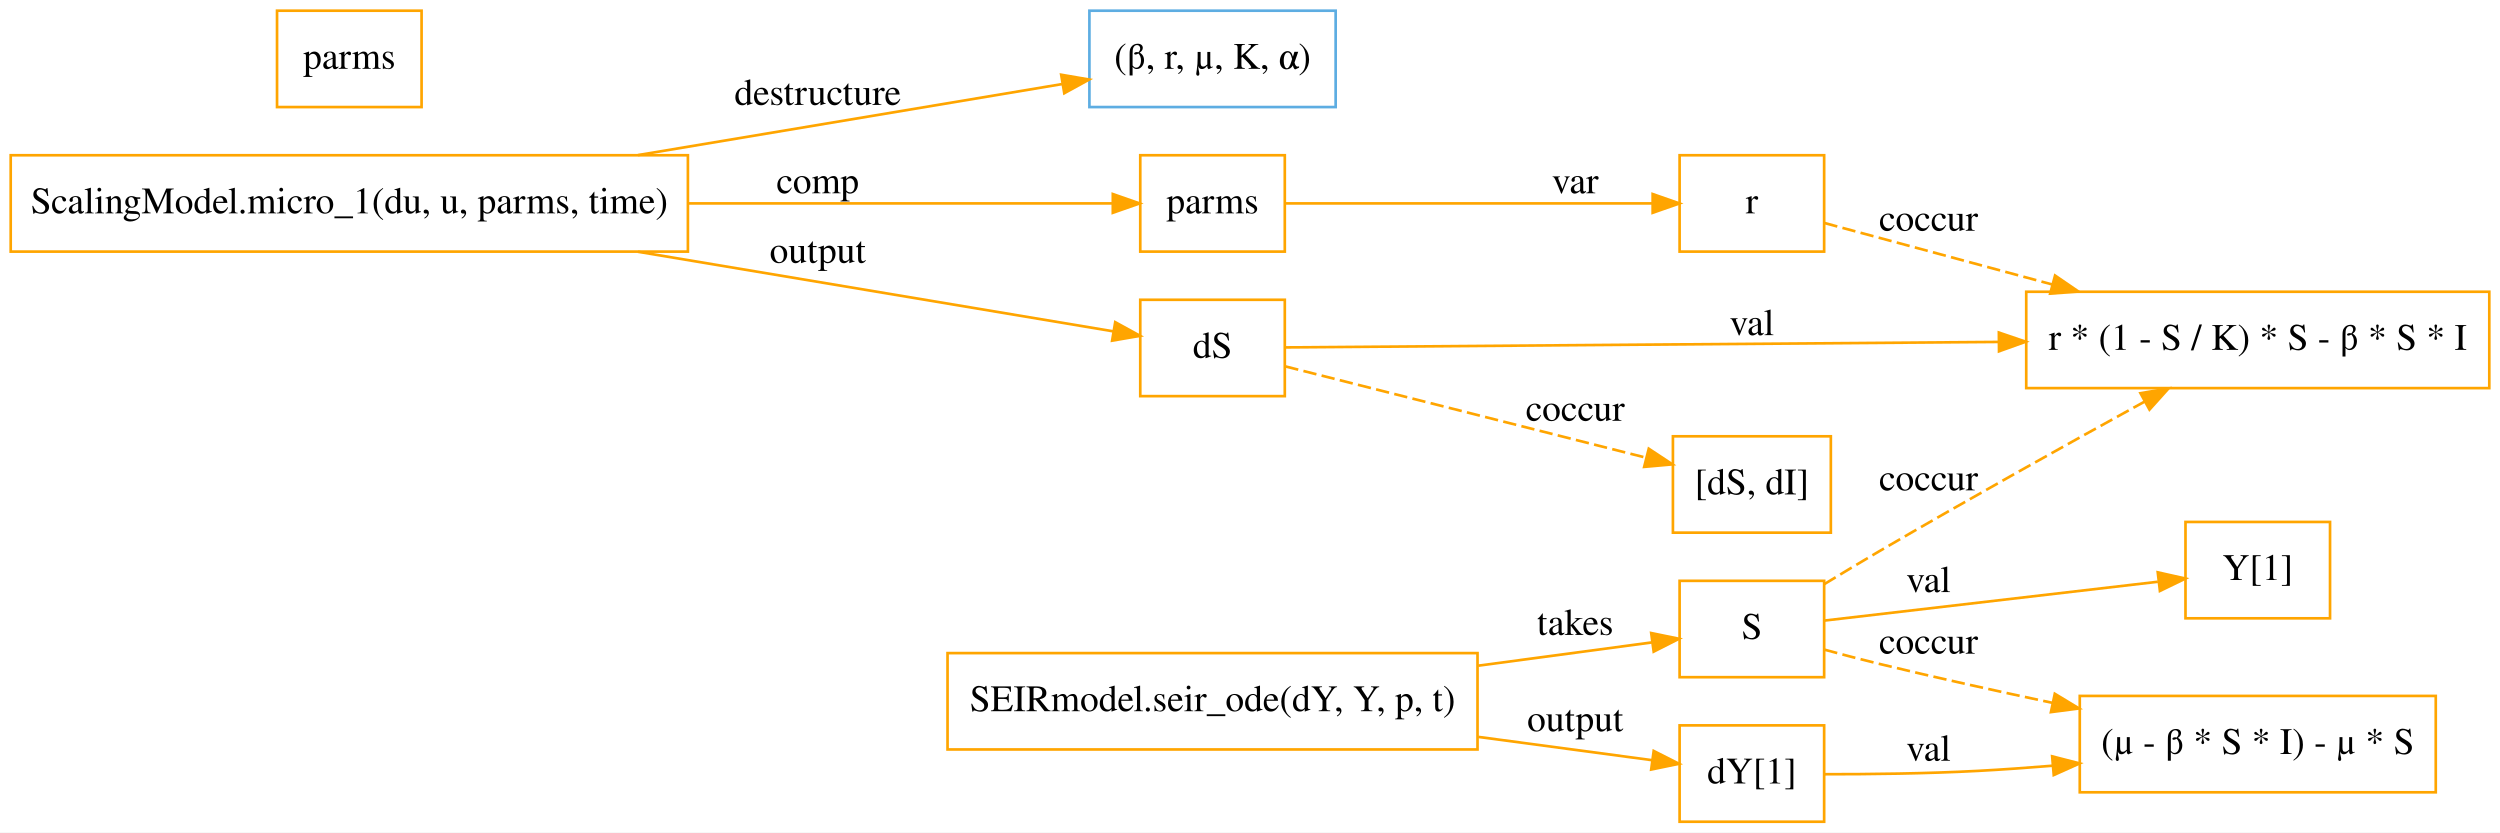
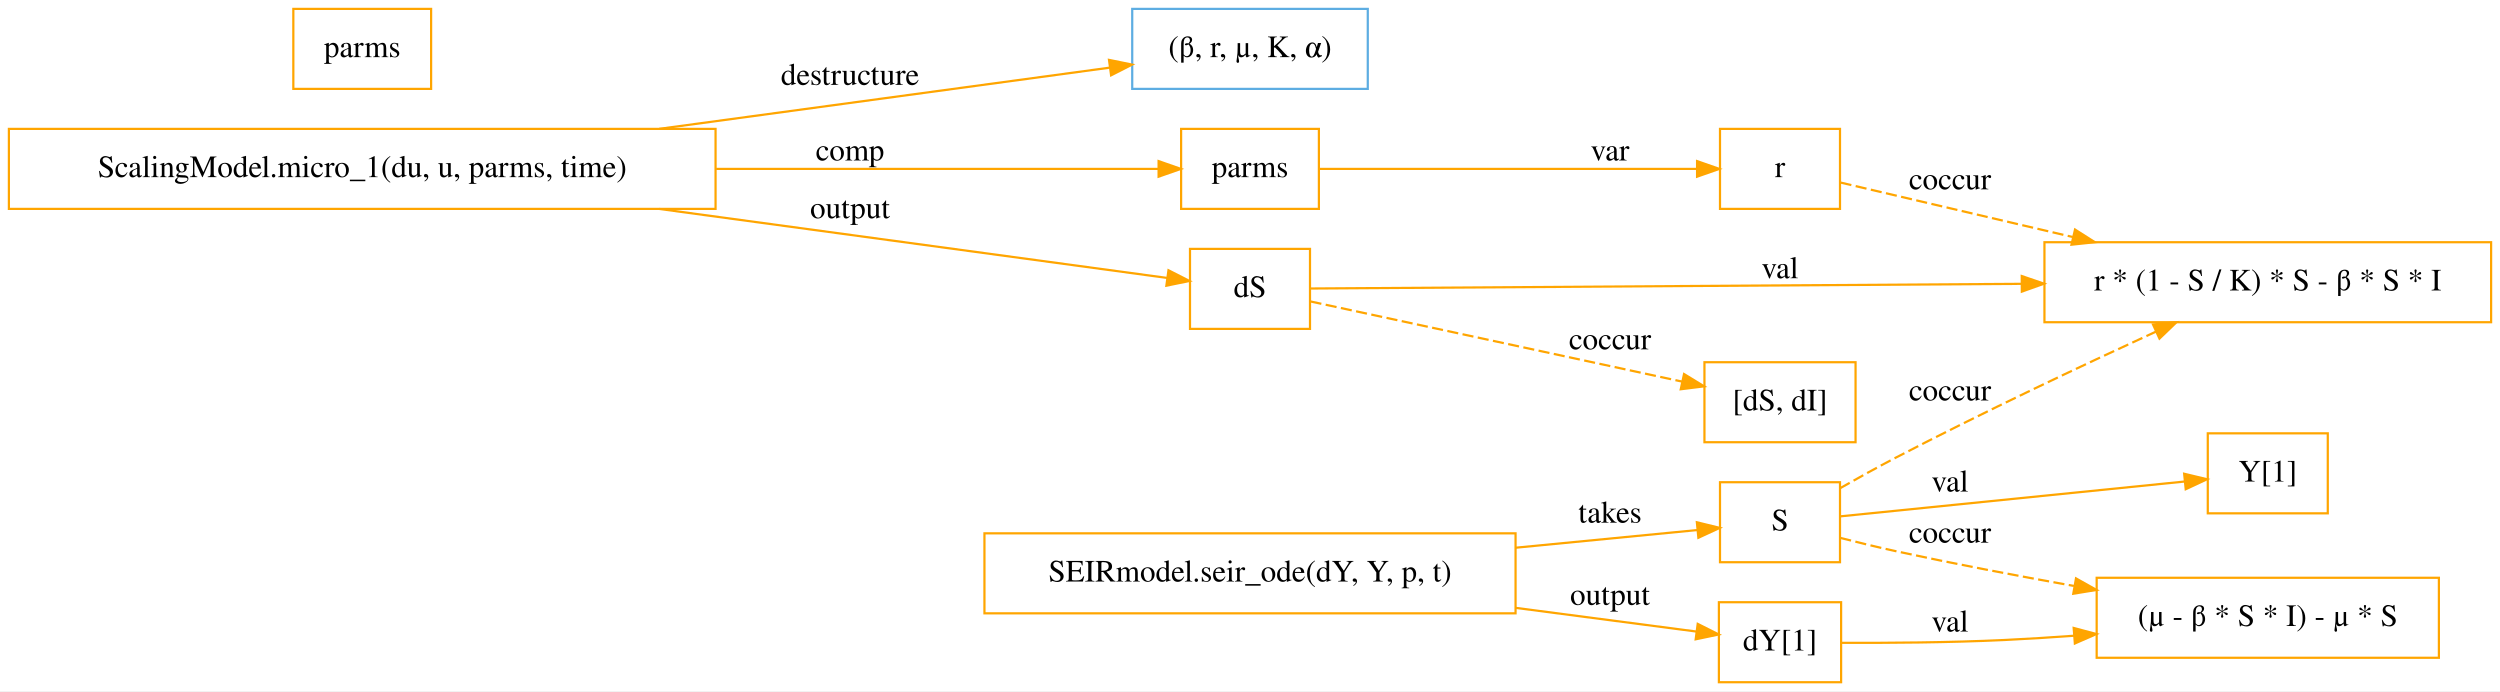
- <svg xmlns="http://www.w3.org/2000/svg" width="934pt" height="311pt" viewBox="0.00 0.00 934.00 311.00">
+ <svg xmlns="http://www.w3.org/2000/svg" width="1125pt" height="311pt" viewBox="0.00 0.00 1125.00 311.00">
  <g id="graph0" class="graph" transform="scale(1 1) rotate(0) translate(4 307)">
-     <polygon fill="#ffffff" stroke="transparent" points="-4,4 -4,-307 930,-307 930,4 -4,4" />
+     <polygon fill="white" stroke="none" points="-4,4 -4,-307 1121,-307 1121,4 -4,4" />
    <g id="node1" class="node">
-       <polygon fill="none" stroke="#5dade2" points="495,-303 403,-303 403,-267 495,-267 495,-303" />
-       <text text-anchor="middle" x="449" y="-281.3" font-family="Times,serif" font-size="14.00" fill="#000000">(β, r, μ, K, α)</text>
+       <polygon fill="none" stroke="#5dade2" points="611.5,-303 505.5,-303 505.5,-267 611.5,-267 611.5,-303" />
+       <text text-anchor="middle" x="558.5" y="-281.3" font-family="Times,serif" font-size="14.00">(β, r, μ, K, α)</text>
    </g>
    <g id="node2" class="node">
-       <polygon fill="none" stroke="#ffa500" points="153.5,-303 99.5,-303 99.5,-267 153.5,-267 153.5,-303" />
-       <text text-anchor="middle" x="126.5" y="-281.3" font-family="Times,serif" font-size="14.00" fill="#000000">parms</text>
+       <polygon fill="none" stroke="orange" points="190,-303 128,-303 128,-267 190,-267 190,-303" />
+       <text text-anchor="middle" x="159" y="-281.3" font-family="Times,serif" font-size="14.00">parms</text>
    </g>
    <g id="node3" class="node">
-       <polygon fill="none" stroke="#ffa500" points="476,-249 422,-249 422,-213 476,-213 476,-249" />
-       <text text-anchor="middle" x="449" y="-227.3" font-family="Times,serif" font-size="14.00" fill="#000000">parms</text>
+       <polygon fill="none" stroke="orange" points="589.5,-249 527.5,-249 527.5,-213 589.5,-213 589.5,-249" />
+       <text text-anchor="middle" x="558.5" y="-227.3" font-family="Times,serif" font-size="14.00">parms</text>
    </g>
    <g id="node4" class="node">
-       <polygon fill="none" stroke="#ffa500" points="677.5,-249 623.5,-249 623.5,-213 677.5,-213 677.5,-249" />
-       <text text-anchor="middle" x="650.5" y="-227.3" font-family="Times,serif" font-size="14.00" fill="#000000">r</text>
+       <polygon fill="none" stroke="orange" points="824,-249 770,-249 770,-213 824,-213 824,-249" />
+       <text text-anchor="middle" x="797" y="-227.3" font-family="Times,serif" font-size="14.00">r</text>
    </g>
    <g id="edge1" class="edge">
-       <path fill="none" stroke="#ffa500" d="M476.175,-231C511.577,-231 573.627,-231 613.354,-231" />
-       <polygon fill="#ffa500" stroke="#ffa500" points="613.434,-234.5 623.434,-231 613.434,-227.5 613.434,-234.5" />
-       <text text-anchor="middle" x="584.5" y="-234.8" font-family="Times,serif" font-size="14.00" fill="#000000">var</text>
+       <path fill="none" stroke="orange" d="M589.934,-231C633.337,-231 712.899,-231 759.44,-231" />
+       <polygon fill="orange" stroke="orange" points="759.683,-234.5 769.683,-231 759.683,-227.5 759.683,-234.5" />
+       <text text-anchor="middle" x="720.5" y="-234.8" font-family="Times,serif" font-size="14.00">var</text>
    </g>
    <g id="node6" class="node">
-       <polygon fill="none" stroke="#ffa500" points="926,-198 753,-198 753,-162 926,-162 926,-198" />
-       <text text-anchor="middle" x="839.5" y="-176.3" font-family="Times,serif" font-size="14.00" fill="#000000">r * (1 - S / K) * S - β * S * I</text>
+       <polygon fill="none" stroke="orange" points="1117,-198 916,-198 916,-162 1117,-162 1117,-198" />
+       <text text-anchor="middle" x="1016.5" y="-176.3" font-family="Times,serif" font-size="14.00">r * (1 - S / K) * S - β * S * I</text>
    </g>
    <g id="edge10" class="edge">
-       <path fill="none" stroke="#ffa500" stroke-dasharray="5,2" d="M677.579,-223.693C699.868,-217.679 732.598,-208.847 762.809,-200.695" />
-       <polygon fill="#ffa500" stroke="#ffa500" points="763.77,-204.06 772.512,-198.076 761.946,-197.302 763.77,-204.06" />
-       <text text-anchor="middle" x="716.5" y="-220.8" font-family="Times,serif" font-size="14.00" fill="#000000">coccur</text>
+       <path fill="none" stroke="orange" stroke-dasharray="5,2" d="M824.236,-224.848C850.165,-218.768 891.276,-209.128 928.75,-200.341" />
+       <polygon fill="orange" stroke="orange" points="929.759,-203.7 938.696,-198.009 928.161,-196.885 929.759,-203.7" />
+       <text text-anchor="middle" x="873.5" y="-221.8" font-family="Times,serif" font-size="14.00">coccur</text>
    </g>
    <g id="node5" class="node">
-       <polygon fill="none" stroke="#ffa500" points="476,-195 422,-195 422,-159 476,-159 476,-195" />
-       <text text-anchor="middle" x="449" y="-173.3" font-family="Times,serif" font-size="14.00" fill="#000000">dS</text>
+       <polygon fill="none" stroke="orange" points="585.5,-195 531.5,-195 531.5,-159 585.5,-159 585.5,-195" />
+       <text text-anchor="middle" x="558.5" y="-173.3" font-family="Times,serif" font-size="14.00">dS</text>
    </g>
    <g id="edge2" class="edge">
-       <path fill="none" stroke="#ffa500" d="M476.149,-177.209C530.442,-177.626 654.739,-178.581 742.794,-179.257" />
-       <polygon fill="#ffa500" stroke="#ffa500" points="742.78,-182.757 752.807,-179.334 742.834,-175.757 742.78,-182.757" />
-       <text text-anchor="middle" x="650.5" y="-181.8" font-family="Times,serif" font-size="14.00" fill="#000000">val</text>
+       <path fill="none" stroke="orange" d="M585.654,-177.172C646.337,-177.571 799.609,-178.58 905.694,-179.278" />
+       <polygon fill="orange" stroke="orange" points="905.786,-182.778 915.809,-179.344 905.832,-175.778 905.786,-182.778" />
+       <text text-anchor="middle" x="797" y="-181.8" font-family="Times,serif" font-size="14.00">val</text>
    </g>
    <g id="node7" class="node">
-       <polygon fill="none" stroke="#ffa500" points="680,-144 621,-144 621,-108 680,-108 680,-144" />
-       <text text-anchor="middle" x="650.5" y="-122.3" font-family="Times,serif" font-size="14.00" fill="#000000">[dS, dI]</text>
+       <polygon fill="none" stroke="orange" points="831,-144 763,-144 763,-108 831,-108 831,-144" />
+       <text text-anchor="middle" x="797" y="-122.3" font-family="Times,serif" font-size="14.00">[dS, dI]</text>
    </g>
    <g id="edge12" class="edge">
-       <path fill="none" stroke="#ffa500" stroke-dasharray="5,2" d="M476.175,-170.122C510.861,-161.343 571.13,-146.089 610.919,-136.018" />
-       <polygon fill="#ffa500" stroke="#ffa500" points="611.978,-139.36 620.814,-133.514 610.261,-132.574 611.978,-139.36" />
-       <text text-anchor="middle" x="584.5" y="-149.8" font-family="Times,serif" font-size="14.00" fill="#000000">coccur</text>
+       <path fill="none" stroke="orange" stroke-dasharray="5,2" d="M585.713,-171.347C626.134,-162.631 704.101,-145.818 752.904,-135.293" />
+       <polygon fill="orange" stroke="orange" points="753.814,-138.678 762.851,-133.148 752.338,-131.835 753.814,-138.678" />
+       <text text-anchor="middle" x="720.5" y="-149.8" font-family="Times,serif" font-size="14.00">coccur</text>
    </g>
    <g id="node8" class="node">
-       <polygon fill="none" stroke="#ffa500" points="253,-249 0,-249 0,-213 253,-213 253,-249" />
-       <text text-anchor="middle" x="126.5" y="-227.3" font-family="Times,serif" font-size="14.00" fill="#000000">ScalingModel.micro_1(du, u, parms, time)</text>
+       <polygon fill="none" stroke="orange" points="318,-249 2.84217e-14,-249 2.84217e-14,-213 318,-213 318,-249" />
+       <text text-anchor="middle" x="159" y="-227.3" font-family="Times,serif" font-size="14.00">ScalingModel.micro_1(du, u, parms, time)</text>
    </g>
    <g id="edge3" class="edge">
-       <path fill="none" stroke="#ffa500" d="M234.336,-249.056C287.396,-257.941 349.155,-268.282 392.771,-275.585" />
-       <polygon fill="#ffa500" stroke="#ffa500" points="392.457,-279.081 402.897,-277.281 393.613,-272.177 392.457,-279.081" />
-       <text text-anchor="middle" x="301.5" y="-267.8" font-family="Times,serif" font-size="14.00" fill="#000000">destructure</text>
+       <path fill="none" stroke="orange" d="M292.638,-249.019C361.041,-258.311 441.234,-269.205 495.312,-276.552" />
+       <polygon fill="orange" stroke="orange" points="495.052,-280.049 505.432,-277.927 495.995,-273.112 495.052,-280.049" />
+       <text text-anchor="middle" x="378.5" y="-268.8" font-family="Times,serif" font-size="14.00">destructure</text>
    </g>
    <g id="edge4" class="edge">
-       <path fill="none" stroke="#ffa500" d="M253.035,-231C309.813,-231 372.618,-231 411.454,-231" />
-       <polygon fill="#ffa500" stroke="#ffa500" points="411.747,-234.5 421.747,-231 411.747,-227.5 411.747,-234.5" />
-       <text text-anchor="middle" x="301.5" y="-234.8" font-family="Times,serif" font-size="14.00" fill="#000000">comp</text>
+       <path fill="none" stroke="orange" d="M318.245,-231C390.706,-231 470.668,-231 517.362,-231" />
+       <polygon fill="orange" stroke="orange" points="517.368,-234.5 527.368,-231 517.368,-227.5 517.368,-234.5" />
+       <text text-anchor="middle" x="378.5" y="-234.8" font-family="Times,serif" font-size="14.00">comp</text>
    </g>
    <g id="edge5" class="edge">
-       <path fill="none" stroke="#ffa500" d="M234.336,-212.944C295.743,-202.662 368.8,-190.429 411.902,-183.212" />
-       <polygon fill="#ffa500" stroke="#ffa500" points="412.645,-186.636 421.93,-181.533 411.489,-179.732 412.645,-186.636" />
-       <text text-anchor="middle" x="301.5" y="-208.8" font-family="Times,serif" font-size="14.00" fill="#000000">output</text>
+       <path fill="none" stroke="orange" d="M292.638,-212.981C373.113,-202.049 469.907,-188.899 521.295,-181.918" />
+       <polygon fill="orange" stroke="orange" points="521.811,-185.38 531.249,-180.566 520.869,-178.444 521.811,-185.38" />
+       <text text-anchor="middle" x="378.5" y="-208.8" font-family="Times,serif" font-size="14.00">output</text>
    </g>
    <g id="node9" class="node">
-       <polygon fill="none" stroke="#ffa500" points="677.5,-90 623.5,-90 623.5,-54 677.5,-54 677.5,-90" />
-       <text text-anchor="middle" x="650.5" y="-68.3" font-family="Times,serif" font-size="14.00" fill="#000000">S</text>
+       <polygon fill="none" stroke="orange" points="824,-90 770,-90 770,-54 824,-54 824,-90" />
+       <text text-anchor="middle" x="797" y="-68.3" font-family="Times,serif" font-size="14.00">S</text>
    </g>
    <g id="edge11" class="edge">
-       <path fill="none" stroke="#ffa500" stroke-dasharray="5,2" d="M677.519,-88.746C684.184,-92.807 691.326,-97.101 698,-101 731.102,-120.335 769.052,-141.468 797.312,-157.007" />
-       <polygon fill="#ffa500" stroke="#ffa500" points="795.678,-160.103 806.128,-161.846 799.046,-153.966 795.678,-160.103" />
-       <text text-anchor="middle" x="716.5" y="-123.8" font-family="Times,serif" font-size="14.00" fill="#000000">coccur</text>
+       <path fill="none" stroke="orange" stroke-dasharray="5,2" d="M824.003,-87.278C831.958,-91.818 840.779,-96.72 849,-101 887.91,-121.258 932.902,-142.478 966.299,-157.818" />
+       <polygon fill="orange" stroke="orange" points="964.847,-161.002 975.396,-161.983 967.761,-154.638 964.847,-161.002" />
+       <text text-anchor="middle" x="873.5" y="-126.8" font-family="Times,serif" font-size="14.00">coccur</text>
    </g>
    <g id="node10" class="node">
-       <polygon fill="none" stroke="#ffa500" points="866.5,-112 812.5,-112 812.5,-76 866.5,-76 866.5,-112" />
-       <text text-anchor="middle" x="839.5" y="-90.3" font-family="Times,serif" font-size="14.00" fill="#000000">Y[1]</text>
+       <polygon fill="none" stroke="orange" points="1043.5,-112 989.5,-112 989.5,-76 1043.5,-76 1043.5,-112" />
+       <text text-anchor="middle" x="1016.5" y="-90.3" font-family="Times,serif" font-size="14.00">Y[1]</text>
    </g>
    <g id="edge6" class="edge">
-       <path fill="none" stroke="#ffa500" d="M677.579,-75.152C710.28,-78.959 765.456,-85.381 802.176,-89.655" />
-       <polygon fill="#ffa500" stroke="#ffa500" points="802.134,-93.174 812.471,-90.854 802.943,-86.221 802.134,-93.174" />
-       <text text-anchor="middle" x="716.5" y="-85.8" font-family="Times,serif" font-size="14.00" fill="#000000">val</text>
+       <path fill="none" stroke="orange" d="M824.236,-74.654C862.856,-78.56 935.157,-85.873 978.954,-90.303" />
+       <polygon fill="orange" stroke="orange" points="978.87,-93.813 989.171,-91.337 979.574,-86.848 978.87,-93.813" />
+       <text text-anchor="middle" x="873.5" y="-85.8" font-family="Times,serif" font-size="14.00">val</text>
    </g>
    <g id="node12" class="node">
-       <polygon fill="none" stroke="#ffa500" points="906,-47 773,-47 773,-11 906,-11 906,-47" />
-       <text text-anchor="middle" x="839.5" y="-25.3" font-family="Times,serif" font-size="14.00" fill="#000000">(μ - β * S * I) - μ * S</text>
+       <polygon fill="none" stroke="orange" points="1093.5,-47 939.5,-47 939.5,-11 1093.5,-11 1093.5,-47" />
+       <text text-anchor="middle" x="1016.5" y="-25.3" font-family="Times,serif" font-size="14.00">(μ - β * S * I) - μ * S</text>
    </g>
    <g id="edge13" class="edge">
-       <path fill="none" stroke="#ffa500" stroke-dasharray="5,2" d="M677.558,-64.302C684.222,-62.487 691.353,-60.613 698,-59 718.962,-53.914 741.788,-48.864 762.866,-44.397" />
-       <polygon fill="#ffa500" stroke="#ffa500" points="763.67,-47.805 772.735,-42.322 762.229,-40.955 763.67,-47.805" />
-       <text text-anchor="middle" x="716.5" y="-62.8" font-family="Times,serif" font-size="14.00" fill="#000000">coccur</text>
+       <path fill="none" stroke="orange" stroke-dasharray="5,2" d="M824.122,-64.96C832.082,-62.918 840.875,-60.765 849,-59 874.972,-53.358 903.386,-47.956 929.271,-43.329" />
+       <polygon fill="orange" stroke="orange" points="930.197,-46.72 939.434,-41.529 928.976,-39.827 930.197,-46.72" />
+       <text text-anchor="middle" x="873.5" y="-62.8" font-family="Times,serif" font-size="14.00">coccur</text>
    </g>
    <g id="node11" class="node">
-       <polygon fill="none" stroke="#ffa500" points="677.5,-36 623.5,-36 623.5,0 677.5,0 677.5,-36" />
-       <text text-anchor="middle" x="650.5" y="-14.3" font-family="Times,serif" font-size="14.00" fill="#000000">dY[1]</text>
+       <polygon fill="none" stroke="orange" points="824.5,-36 769.5,-36 769.5,-0 824.5,-0 824.5,-36" />
+       <text text-anchor="middle" x="797" y="-14.3" font-family="Times,serif" font-size="14.00">dY[1]</text>
    </g>
    <g id="edge7" class="edge">
-       <path fill="none" stroke="#ffa500" d="M677.538,-17.746C694.131,-17.732 715.808,-17.97 735,-19 744.021,-19.484 753.467,-20.156 762.835,-20.924" />
-       <polygon fill="#ffa500" stroke="#ffa500" points="762.683,-24.424 772.945,-21.791 763.281,-17.449 762.683,-24.424" />
-       <text text-anchor="middle" x="716.5" y="-22.8" font-family="Times,serif" font-size="14.00" fill="#000000">val</text>
+       <path fill="none" stroke="orange" d="M824.755,-17.724C844.904,-17.648 873.2,-17.822 898,-19 908.151,-19.482 918.782,-20.153 929.327,-20.922" />
+       <polygon fill="orange" stroke="orange" points="929.156,-24.419 939.392,-21.686 929.685,-17.439 929.156,-24.419" />
+       <text text-anchor="middle" x="873.5" y="-22.8" font-family="Times,serif" font-size="14.00">val</text>
    </g>
    <g id="node13" class="node">
-       <polygon fill="none" stroke="#ffa500" points="548,-63 350,-63 350,-27 548,-27 548,-63" />
-       <text text-anchor="middle" x="449" y="-41.3" font-family="Times,serif" font-size="14.00" fill="#000000">SEIRmodel.seir_ode(dY, Y, p, t)</text>
+       <polygon fill="none" stroke="orange" points="678,-67 439,-67 439,-31 678,-31 678,-67" />
+       <text text-anchor="middle" x="558.5" y="-45.3" font-family="Times,serif" font-size="14.00">SEIRmodel.seir_ode(dY, Y, p, t)</text>
    </g>
    <g id="edge8" class="edge">
-       <path fill="none" stroke="#ffa500" d="M548.274,-58.302C571.468,-61.41 594.766,-64.532 613.25,-67.009" />
-       <polygon fill="#ffa500" stroke="#ffa500" points="612.889,-70.492 623.265,-68.351 613.818,-63.553 612.889,-70.492" />
-       <text text-anchor="middle" x="584.5" y="-69.8" font-family="Times,serif" font-size="14.00" fill="#000000">takes</text>
+       <path fill="none" stroke="orange" d="M678.096,-60.534C707.81,-63.423 737.494,-66.31 759.645,-68.464" />
+       <polygon fill="orange" stroke="orange" points="759.589,-71.975 769.881,-69.46 760.267,-65.008 759.589,-71.975" />
+       <text text-anchor="middle" x="720.5" y="-71.8" font-family="Times,serif" font-size="14.00">takes</text>
    </g>
    <g id="edge9" class="edge">
-       <path fill="none" stroke="#ffa500" d="M548.274,-31.698C571.468,-28.59 594.766,-25.468 613.25,-22.991" />
-       <polygon fill="#ffa500" stroke="#ffa500" points="613.818,-26.447 623.265,-21.649 612.889,-19.509 613.818,-26.447" />
-       <text text-anchor="middle" x="584.5" y="-33.8" font-family="Times,serif" font-size="14.00" fill="#000000">output</text>
+       <path fill="none" stroke="orange" d="M678.096,-33.455C707.746,-29.568 737.367,-25.686 759.502,-22.784" />
+       <polygon fill="orange" stroke="orange" points="759.966,-26.253 769.426,-21.483 759.056,-19.313 759.966,-26.253" />
+       <text text-anchor="middle" x="720.5" y="-34.8" font-family="Times,serif" font-size="14.00">output</text>
    </g>
  </g>
</svg>
